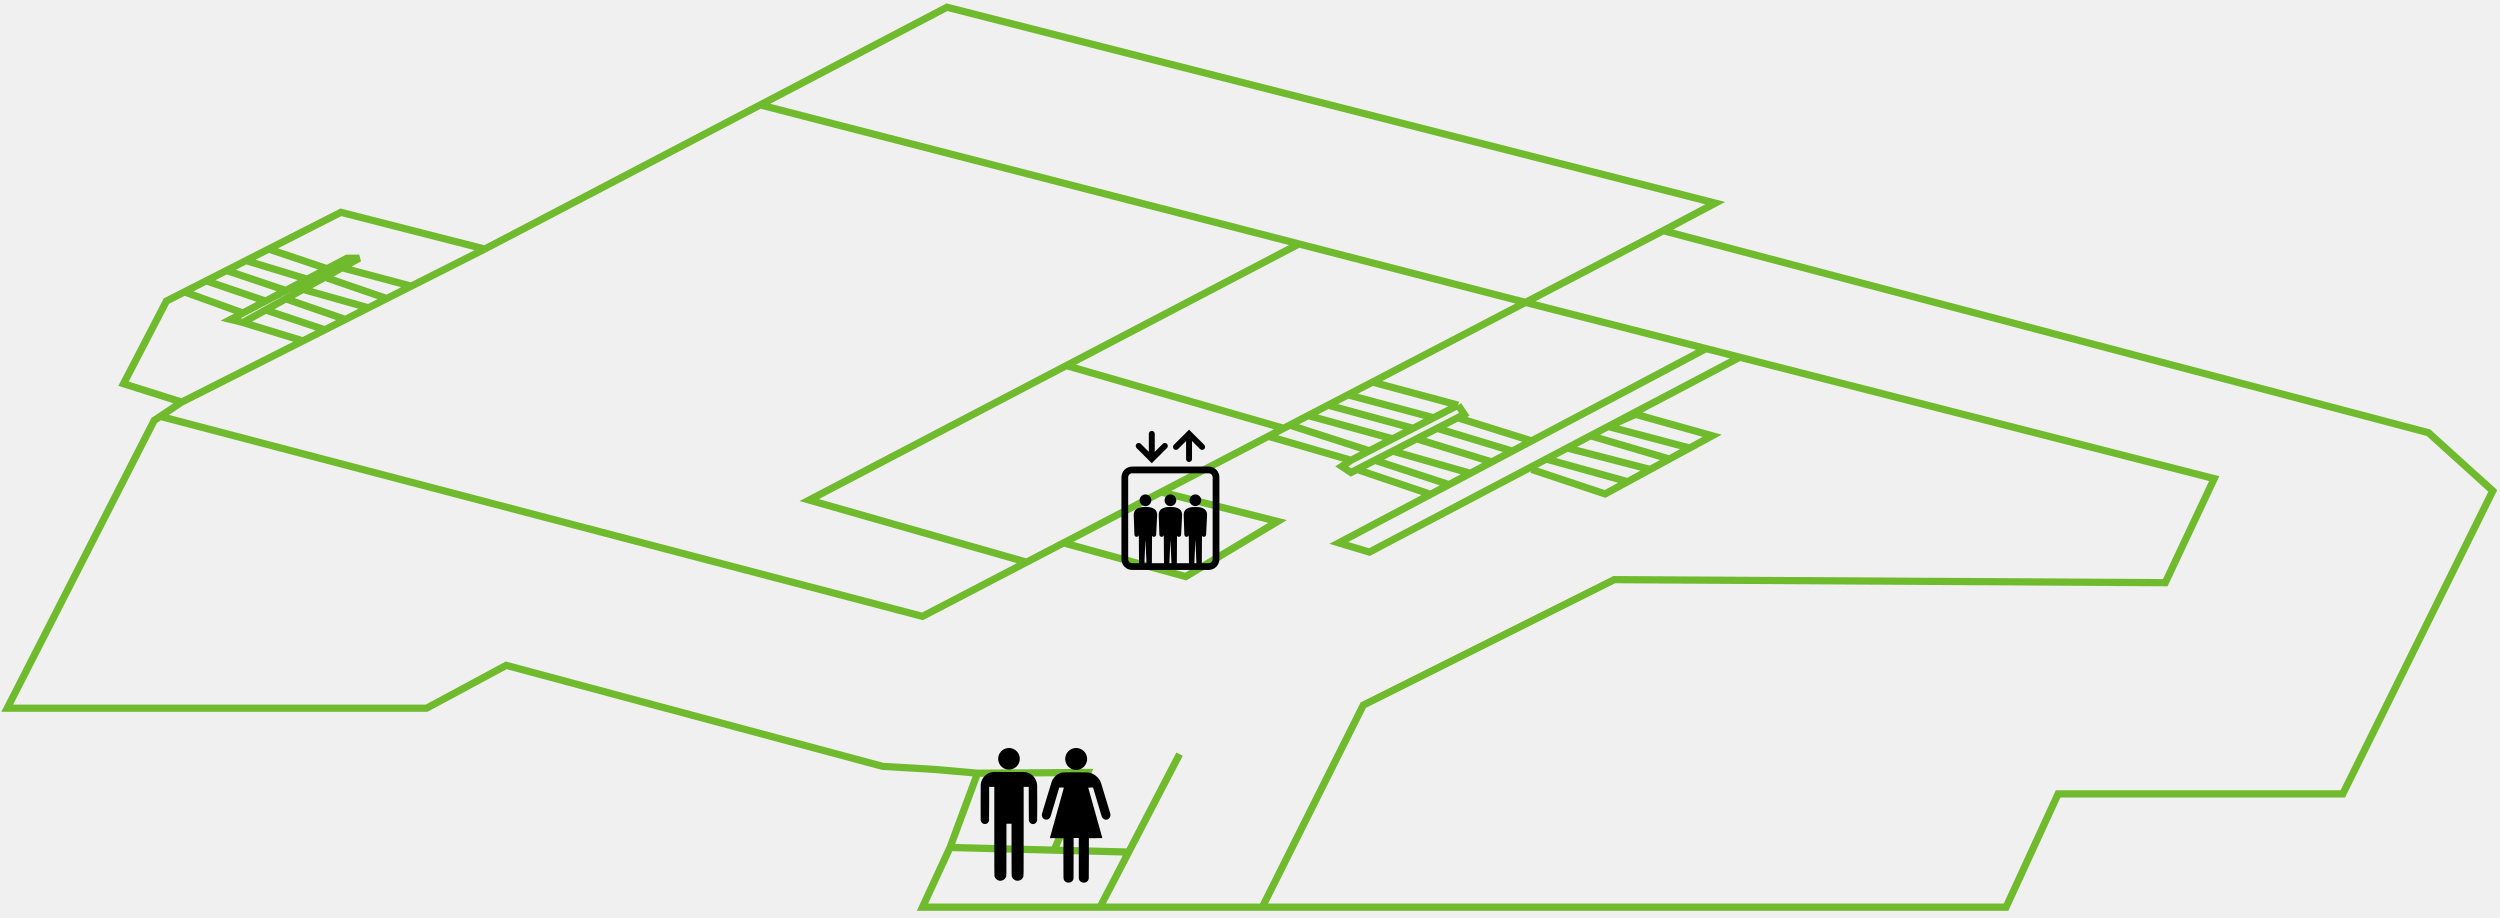
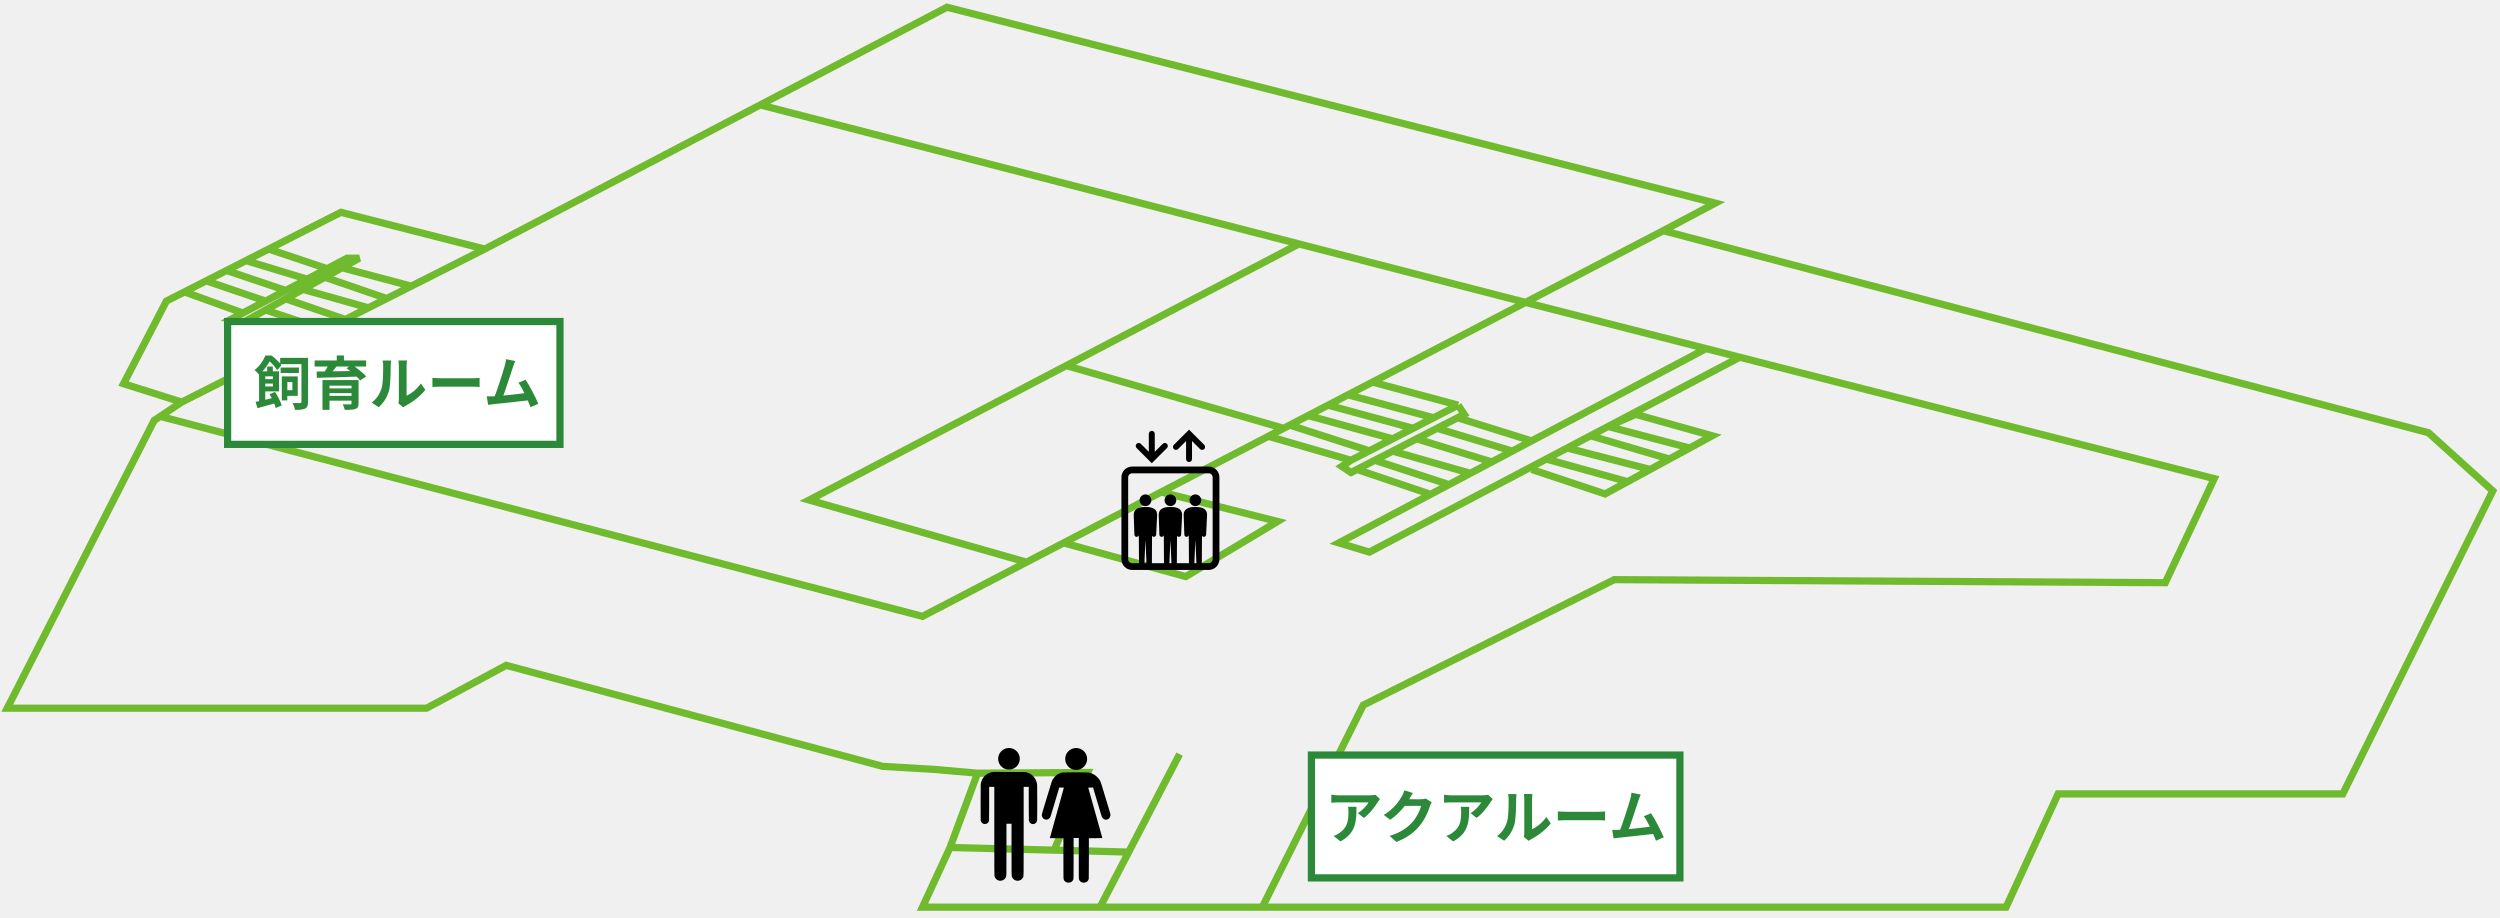
<svg xmlns="http://www.w3.org/2000/svg" width="346" height="127" viewBox="0 0 346 127" fill="none">
  <path d="M25.148 55.65L17.099 53.108L23.03 41.67L25.528 40.399M25.148 55.65L41.924 47.177M25.148 55.65L22.182 57.627M67.089 34.468L47.177 29.384L37.185 34.468M67.089 34.468L56.921 39.603M67.089 34.468L105.217 14.52M230.192 31.926L237.394 28.113L131.059 1L105.217 14.52M230.192 31.926L336.103 59.887L345 67.936L324.241 109.877H284.842L277.64 125.552H174.695M230.192 31.926L211.128 41.852M135.296 107.01L131.483 117.291M135.296 107.01L150.547 106.911L145.887 117.661M135.296 107.01L129.365 106.488L122.163 106.064L70.054 92.084L59.039 98.015H1L21.335 58.192L22.182 57.627M41.924 47.177L33.621 44.636M41.924 47.177L44.958 45.645M33.621 44.636L31.926 44.212L33.621 43.32M33.621 44.636L36.756 42.903M25.528 40.399L33.621 43.32M25.528 40.399L28.537 38.868M33.621 43.32L36.756 41.67M28.537 38.868L36.756 41.67M28.537 38.868L31.356 37.434M36.756 41.67L39.552 40.198M31.356 37.434L39.552 40.198M31.356 37.434L34.044 36.066M39.552 40.198L42.517 38.638M34.044 36.066L42.517 38.638M34.044 36.066L37.185 34.468M42.517 38.638L45.271 37.188M37.185 34.468L45.271 37.188M45.271 37.188L48.025 35.739H49.719L47.338 37.055M36.756 42.903L44.958 45.645M36.756 42.903L39.552 41.358M44.958 45.645L47.796 44.212M39.552 41.358L47.796 44.212M39.552 41.358L41.924 40.047M47.796 44.212L50.99 42.599M41.924 40.047L50.99 42.599M41.924 40.047L44.958 38.37M50.99 42.599L53.532 41.315M44.958 38.37L53.532 41.315M44.958 38.37L47.338 37.055M53.532 41.315L56.921 39.603M47.338 37.055L56.921 39.603M22.182 57.627L127.67 85.305L142.074 77.806M105.217 14.52L179.778 33.762M211.128 41.852L179.778 33.762M211.128 41.852L236.123 48.247M211.128 41.852L189.946 52.881M142.074 77.806L111.995 69.207L147.581 50.598M142.074 77.806L147.198 75.138M179.778 33.762L147.581 50.598M147.581 50.598L177.66 59.278M177.66 59.278L175.542 60.38M177.66 59.278L178.507 58.836M174.695 125.552L188.675 97.591L223.414 80.222L299.67 80.645L306.448 66.241L240.783 49.44M174.695 125.552H152.241M236.123 48.247L240.783 49.44M236.123 48.247L211.975 61.02M240.783 49.44L222.567 59.024M211.975 64.97L222.143 68.36L225.264 66.665M222.567 59.024L226.379 57.345L236.97 60.31L233.849 62.005M222.567 59.024L233.849 62.005M222.567 59.024L220.121 60.31M233.849 62.005L231.039 63.53M220.121 60.31L231.039 63.53M220.121 60.31L216.9 62.005M231.039 63.53L228.386 64.97M216.9 62.005L228.386 64.97M216.9 62.005L214.001 63.53M228.386 64.97L225.264 66.665M214.001 63.53L189.522 76.409L185.286 75.138L197.995 68.415M214.001 63.53L225.264 66.665M147.198 75.138L164.103 79.798L176.813 72.172L160.714 68.1M147.198 75.138L160.714 68.1M160.714 68.1L175.542 60.38M175.542 60.38L186.98 63.7M186.98 63.7L185.709 64.547L186.98 65.394L187.805 64.97M186.98 63.7L189.522 62.392M201.808 56.074L202.655 57.345L201.736 57.817M201.808 56.074L198.419 57.817M201.808 56.074L189.946 52.881M178.507 58.836L189.522 62.392M178.507 58.836L181.049 57.513M189.522 62.392L192.747 60.734M181.049 57.513L192.747 60.734M181.049 57.513L183.813 56.074M192.747 60.734L195.579 59.278M183.813 56.074L195.579 59.278M183.813 56.074L186.557 54.645M195.579 59.278L198.419 57.817M186.557 54.645L198.419 57.817M186.557 54.645L189.946 52.881M187.805 64.97L197.995 68.415M187.805 64.97L190.28 63.7M197.995 68.415L200.537 67.071M200.537 67.071L190.28 63.7M200.537 67.071L203.502 65.502M190.28 63.7L192.747 62.433M203.502 65.502L192.747 62.433M203.502 65.502L206.468 63.934M192.747 62.433L196.055 60.734M206.468 63.934L196.055 60.734M206.468 63.934L209.305 62.433M196.055 60.734L198.892 59.278M209.305 62.433L198.892 59.278M209.305 62.433L211.975 61.02M198.892 59.278L201.736 57.817M211.975 61.02L201.736 57.817M152.241 125.552H127.67L131.483 117.291M152.241 125.552L156.207 117.926M163.256 104.369L156.207 117.926M156.207 117.926L145.887 117.661M131.483 117.291L145.887 117.661" stroke="#6FBA2D" />
  <path d="M158.53 68.427C158.083 68.427 157.721 68.789 157.721 69.236C157.721 69.683 158.083 70.046 158.53 70.046C158.977 70.046 159.34 69.683 159.34 69.236C159.34 68.789 158.977 68.427 158.53 68.427Z" fill="black" />
  <path d="M161.985 68.427C161.538 68.427 161.176 68.789 161.176 69.236C161.176 69.683 161.538 70.046 161.985 70.046C162.432 70.046 162.795 69.683 162.795 69.236C162.795 68.789 162.432 68.427 161.985 68.427Z" fill="black" />
  <path d="M165.441 68.427C164.994 68.427 164.632 68.789 164.632 69.236C164.632 69.683 164.994 70.046 165.441 70.046C165.889 70.046 166.251 69.683 166.251 69.236C166.251 68.789 165.889 68.427 165.441 68.427Z" fill="black" />
  <path d="M167.286 64.573H156.685C155.87 64.573 155.207 65.236 155.207 66.051V77.401C155.207 78.216 155.87 78.879 156.685 78.879H167.286C168.101 78.879 168.764 78.216 168.764 77.401V66.051C168.764 65.236 168.101 64.573 167.286 64.573ZM158.386 77.946L158.53 74.702L158.674 77.946H158.386ZM161.841 77.946L161.986 74.702L162.13 77.946H161.841ZM165.297 77.946L165.441 74.702L165.585 77.946H165.297ZM167.831 77.401C167.831 77.702 167.587 77.946 167.286 77.946H166.33L166.356 74.158C166.416 74.245 166.514 74.304 166.627 74.299C166.801 74.291 166.935 74.143 166.927 73.969L167.061 71.275C167.061 70.215 165.987 70.163 165.441 70.163C164.895 70.163 163.821 70.215 163.821 71.275L163.912 73.969C163.904 74.143 164.037 74.291 164.211 74.299C164.363 74.306 164.489 74.202 164.526 74.06L164.552 77.946H162.874L162.901 74.158C162.96 74.245 163.058 74.304 163.172 74.299C163.345 74.291 163.479 74.143 163.471 73.969L163.605 71.275C163.605 70.215 162.531 70.163 161.986 70.163C161.439 70.163 160.365 70.215 160.365 71.275L160.456 73.969C160.448 74.143 160.582 74.291 160.756 74.299C160.908 74.306 161.034 74.202 161.07 74.059L161.096 77.946H159.419L159.445 74.158C159.504 74.245 159.602 74.304 159.716 74.299C159.89 74.29 160.024 74.143 160.016 73.969L160.15 71.275C160.15 70.215 159.076 70.163 158.53 70.163C157.984 70.163 156.91 70.215 156.91 71.275L157 73.969C156.992 74.143 157.126 74.29 157.3 74.299C157.452 74.306 157.579 74.202 157.614 74.059L157.641 77.946H156.685C156.384 77.946 156.14 77.702 156.14 77.401V66.051C156.14 65.75 156.384 65.506 156.685 65.506H167.286C167.587 65.506 167.831 65.75 167.831 66.051V77.401H167.831Z" fill="black" />
  <path d="M163.044 62.146L164.152 61.038V63.529C164.152 63.755 164.336 63.94 164.563 63.94C164.79 63.94 164.975 63.755 164.975 63.529V61.038L166.083 62.146C166.163 62.226 166.268 62.266 166.373 62.266C166.479 62.266 166.584 62.226 166.664 62.146C166.825 61.985 166.825 61.724 166.664 61.564L164.854 59.754L164.563 59.463L164.272 59.754L162.462 61.564C162.302 61.724 162.302 61.985 162.462 62.146C162.623 62.306 162.884 62.306 163.044 62.146Z" fill="black" />
  <path d="M159.116 63.818C159.116 63.819 159.116 63.819 159.116 63.819L159.407 64.109L159.698 63.819C159.698 63.819 159.698 63.819 159.698 63.818L161.508 62.008C161.669 61.847 161.669 61.587 161.508 61.426C161.348 61.266 161.087 61.266 160.926 61.426L159.819 62.534V60.044C159.819 59.816 159.634 59.632 159.407 59.632C159.18 59.632 158.996 59.816 158.996 60.044V62.534L157.888 61.426C157.727 61.266 157.467 61.266 157.306 61.426C157.145 61.587 157.145 61.847 157.306 62.008L159.116 63.818Z" fill="black" />
  <path d="M139.395 103.542C139.058 103.604 138.785 103.75 138.552 103.996C137.987 104.593 138.014 105.542 138.614 106.107C138.992 106.464 139.525 106.596 140.039 106.463C140.195 106.422 140.442 106.295 140.58 106.184C141.048 105.809 141.246 105.183 141.08 104.606C140.943 104.134 140.589 103.762 140.13 103.605C139.895 103.525 139.619 103.502 139.395 103.542Z" fill="black" />
  <path d="M137.483 106.839C137.237 106.856 137.022 106.916 136.791 107.031C136.188 107.333 135.793 107.921 135.731 108.609C135.72 108.73 135.717 109.518 135.72 111.159L135.724 113.536L135.756 113.629C135.815 113.801 135.931 113.935 136.084 114.005C136.143 114.034 136.179 114.038 136.313 114.038C136.458 114.038 136.478 114.035 136.557 113.996C136.719 113.916 136.838 113.76 136.883 113.569C136.897 113.51 136.901 112.989 136.901 111.199V108.905H137.258H137.612V115.017C137.612 120.34 137.615 121.144 137.634 121.232C137.714 121.617 138.06 121.898 138.454 121.899C138.567 121.899 138.741 121.855 138.851 121.796C138.981 121.727 139.131 121.572 139.197 121.44C139.298 121.233 139.292 121.513 139.292 117.566V114.002H139.644H139.996V117.573C139.997 121.507 139.99 121.236 140.089 121.434C140.184 121.627 140.348 121.77 140.567 121.853C140.65 121.885 140.685 121.891 140.836 121.891C140.986 121.891 141.021 121.885 141.104 121.853C141.324 121.77 141.488 121.627 141.581 121.437C141.683 121.23 141.676 121.779 141.676 115.017V108.905H142.027H142.379V111.185C142.379 112.762 142.384 113.493 142.395 113.551C142.432 113.754 142.547 113.913 142.721 113.998C142.823 114.05 142.837 114.052 142.959 114.051C143.057 114.051 143.109 114.042 143.166 114.021C143.37 113.939 143.506 113.754 143.542 113.505C143.561 113.369 143.561 108.869 143.542 108.647C143.465 107.771 142.859 107.064 142.027 106.878C141.936 106.857 141.828 106.847 141.654 106.843C141.216 106.833 137.624 106.829 137.483 106.839Z" fill="black" />
  <path d="M148.693 103.543C148.169 103.638 147.746 103.973 147.542 104.454C147.452 104.664 147.418 104.853 147.427 105.095C147.431 105.23 147.443 105.328 147.464 105.409C147.582 105.855 147.864 106.207 148.265 106.406C149.022 106.778 149.928 106.471 150.299 105.714C150.391 105.526 150.432 105.385 150.451 105.186C150.502 104.631 150.243 104.085 149.782 103.781C149.455 103.565 149.056 103.478 148.693 103.543Z" fill="black" />
  <path d="M147.093 106.908C146.541 106.994 146.079 107.301 145.748 107.801C145.592 108.035 145.633 107.916 145.035 109.887C144.799 110.663 144.542 111.506 144.359 112.112C144.282 112.364 144.212 112.612 144.203 112.666C144.143 113.004 144.321 113.318 144.622 113.411C144.857 113.484 145.094 113.419 145.257 113.238C145.38 113.101 145.362 113.151 145.807 111.656C145.904 111.327 146.045 110.855 146.12 110.608C146.193 110.358 146.331 109.895 146.426 109.576L146.599 108.998H146.916C147.18 108.998 147.234 109.001 147.234 109.018C147.234 109.03 147.187 109.205 147.131 109.409C147.029 109.774 146.724 110.871 145.93 113.725C145.326 115.899 145.311 115.95 145.303 115.978C145.295 116.003 145.346 116.004 146.235 116.004H147.176V118.774C147.176 121.792 147.171 121.635 147.257 121.804C147.333 121.954 147.485 122.078 147.659 122.132C147.774 122.17 148.016 122.165 148.128 122.123C148.342 122.046 148.482 121.902 148.555 121.685C148.58 121.609 148.581 121.475 148.586 118.789L148.589 115.975H148.945H149.302V118.793C149.302 121.609 149.302 121.613 149.333 121.703C149.425 121.977 149.643 122.139 149.95 122.161C150.319 122.186 150.629 121.948 150.685 121.597C150.695 121.535 150.701 120.579 150.701 118.753V116.004H151.633C152.24 116.004 152.565 116 152.565 115.989C152.565 115.982 152.46 115.599 152.33 115.142C152.202 114.683 152.039 114.1 151.968 113.848C151.896 113.596 151.733 113.012 151.604 112.552C151.203 111.125 151.11 110.794 151.006 110.425C150.951 110.229 150.84 109.834 150.76 109.547C150.679 109.26 150.613 109.02 150.613 109.013C150.613 109.004 150.744 108.998 150.948 108.998H151.282L151.312 109.103C151.33 109.161 151.356 109.249 151.371 109.297C151.385 109.345 151.451 109.565 151.516 109.785C151.582 110.005 151.691 110.372 151.759 110.6C151.826 110.829 151.928 111.168 151.984 111.353C152.196 112.067 152.293 112.393 152.37 112.654C152.413 112.803 152.464 112.96 152.48 113.004C152.601 113.317 152.877 113.493 153.164 113.44C153.494 113.381 153.708 113.085 153.682 112.727C153.673 112.618 153.662 112.575 153.335 111.503C153.044 110.546 152.577 109.007 152.453 108.597C152.39 108.388 152.316 108.177 152.279 108.099C152.194 107.919 152.033 107.71 151.837 107.523C151.478 107.179 151.068 106.972 150.62 106.908C150.418 106.879 147.278 106.879 147.093 106.908Z" fill="black" />
+   <rect x="31.5" y="44.5" width="46" height="17" fill="white" stroke="#2C893A" />
+   <path d="M38.777 49.528H42.161V50.392H38.777V49.528ZM38.841 50.864H41.369V51.624H38.841V50.864ZM39.001 52.096H39.769V55.416H39.001V52.096ZM39.529 52.096H41.209V54.792H39.529V54.008H40.465V52.88H39.529V52.096ZM41.721 49.528H42.633V55.616C42.633 56.104 42.537 56.384 42.225 56.544C41.921 56.704 41.489 56.728 40.825 56.728C40.785 56.464 40.625 56.016 40.489 55.768C40.937 55.792 41.393 55.784 41.537 55.784C41.665 55.784 41.721 55.736 41.721 55.6V49.528ZM36.977 50.728H37.761V51.728H36.977V50.728ZM35.857 51.392H36.713V55.848H35.857V51.392ZM36.345 52.472H38.097V53.088H36.345V52.472ZM35.377 55.616C36.065 55.48 37.097 55.248 38.089 55.008L38.185 55.784C37.305 56.04 36.369 56.296 35.633 56.488L35.377 55.616ZM37.305 54.56L38.065 54.24C38.449 54.824 38.841 55.592 38.985 56.112L38.161 56.472C38.041 55.96 37.673 55.16 37.305 54.56ZM36.401 51.392H38.625V54.168H36.401V53.488H37.769V52.08H36.401V51.392ZM36.729 49.208H37.249V49.384H37.529V49.648C37.201 50.272 36.689 51.128 35.849 51.848C35.713 51.656 35.417 51.36 35.217 51.232C35.969 50.648 36.457 49.864 36.729 49.208ZM36.969 49.208H37.609C38.081 49.584 38.673 50.136 38.961 50.536L38.369 51.232C38.121 50.84 37.577 50.208 37.129 49.856H36.969V49.208ZM44.633 52.6H48.945V53.376H45.601V56.728H44.633V52.6ZM48.649 52.6H49.625V55.824C49.625 56.272 49.513 56.48 49.177 56.6C48.849 56.72 48.377 56.728 47.721 56.728C47.673 56.496 47.545 56.176 47.433 55.96C47.817 55.976 48.337 55.976 48.465 55.968C48.601 55.968 48.649 55.928 48.649 55.816V52.6ZM45.225 53.752H49.001V54.408H45.225V53.752ZM43.545 49.888H50.673V50.728H43.545V49.888ZM45.545 50.392L46.625 50.672C46.241 51.168 45.801 51.672 45.473 52.008L44.705 51.736C45.001 51.36 45.345 50.8 45.545 50.392ZM47.961 50.96L48.745 50.488C49.401 50.936 50.257 51.616 50.681 52.104L49.841 52.648C49.465 52.168 48.641 51.448 47.961 50.96ZM43.825 51.424C45.305 51.416 47.633 51.376 49.777 51.336L49.729 52.112C47.625 52.192 45.345 52.256 43.857 52.288L43.825 51.424ZM45.225 54.792H48.993V55.448H45.225V54.792ZM46.609 49.2H47.601V50.312H46.609V49.2ZM55.137 55.824C55.177 55.672 55.201 55.456 55.201 55.24C55.201 54.816 55.201 51.224 55.201 50.576C55.201 50.216 55.145 49.904 55.145 49.888H56.329C56.329 49.904 56.273 50.224 56.273 50.584C56.273 51.224 56.273 54.272 56.273 54.76C56.929 54.48 57.713 53.848 58.257 53.072L58.865 53.96C58.201 54.824 57.057 55.688 56.153 56.144C55.985 56.232 55.889 56.32 55.809 56.376L55.137 55.824ZM51.433 55.712C52.145 55.216 52.577 54.48 52.793 53.792C53.025 53.112 53.033 51.592 53.033 50.632C53.033 50.304 53.001 50.096 52.953 49.896H54.129C54.129 49.928 54.073 50.288 54.073 50.616C54.073 51.568 54.049 53.256 53.841 54.064C53.593 54.96 53.097 55.752 52.409 56.36L51.433 55.712ZM59.849 52.296C60.145 52.32 60.721 52.352 61.137 52.352C62.081 52.352 64.721 52.352 65.433 52.352C65.809 52.352 66.161 52.312 66.377 52.296V53.56C66.185 53.552 65.777 53.512 65.441 53.512C64.713 53.512 62.081 53.512 61.137 53.512C60.689 53.512 60.153 53.536 59.849 53.56V52.296ZM71.311 49.968C71.207 50.208 71.095 50.504 70.975 50.864C70.679 51.76 69.847 54.336 69.503 55.168L68.327 55.208C68.759 54.184 69.591 51.56 69.855 50.632C69.967 50.232 70.007 49.976 70.039 49.712L71.311 49.968ZM72.743 52.552C73.319 53.416 74.135 54.992 74.503 55.88L73.423 56.36C73.063 55.392 72.319 53.736 71.751 52.968L72.743 52.552ZM68.247 54.848C69.359 54.808 71.975 54.512 73.095 54.36L73.327 55.384C72.143 55.536 69.391 55.824 68.311 55.936C68.111 55.96 67.807 56 67.559 56.032L67.367 54.856C67.639 54.864 67.991 54.856 68.247 54.848Z" fill="#2C893A" />
+   <rect x="181.5" y="104.5" width="51" height="17" fill="white" stroke="#2C893A" />
+   <path d="M190.991 110.592C190.911 110.696 190.759 110.888 190.687 111C190.311 111.624 189.551 112.64 188.759 113.2L187.927 112.536C188.575 112.144 189.199 111.44 189.407 111.048C188.919 111.048 185.735 111.048 185.231 111.048C184.903 111.048 184.631 111.064 184.255 111.104V109.984C184.567 110.032 184.903 110.072 185.231 110.072C185.735 110.072 189.127 110.072 189.543 110.072C189.767 110.072 190.207 110.04 190.359 110L190.991 110.592ZM187.735 111.664C187.735 113.648 187.687 115.28 185.511 116.456L184.575 115.696C184.839 115.608 185.127 115.472 185.423 115.248C186.431 114.544 186.623 113.704 186.623 112.392C186.623 112.136 186.615 111.928 186.575 111.664H187.735ZM198.153 111.032C198.065 111.184 197.953 111.4 197.889 111.6C197.673 112.32 197.217 113.384 196.489 114.272C195.729 115.2 194.769 115.936 193.265 116.528L192.321 115.688C193.953 115.192 194.841 114.496 195.545 113.704C196.089 113.08 196.553 112.12 196.681 111.528H193.985L194.353 110.616C194.705 110.616 196.385 110.616 196.633 110.616C196.881 110.616 197.153 110.584 197.329 110.52L198.153 111.032ZM195.545 109.76C195.353 110.04 195.145 110.408 195.057 110.576C194.513 111.544 193.561 112.672 192.409 113.456L191.513 112.792C192.913 111.936 193.617 110.904 194.009 110.216C194.129 110.024 194.297 109.656 194.369 109.376L195.545 109.76ZM206.593 110.592C206.513 110.696 206.361 110.888 206.289 111C205.913 111.624 205.153 112.64 204.361 113.2L203.529 112.536C204.177 112.144 204.801 111.44 205.009 111.048C204.521 111.048 201.337 111.048 200.833 111.048C200.505 111.048 200.233 111.064 199.857 111.104V109.984C200.169 110.032 200.505 110.072 200.833 110.072C201.337 110.072 204.729 110.072 205.145 110.072C205.369 110.072 205.809 110.04 205.961 110L206.593 110.592ZM203.337 111.664C203.337 113.648 203.289 115.28 201.113 116.456L200.177 115.696C200.441 115.608 200.729 115.472 201.025 115.248C202.033 114.544 202.225 113.704 202.225 112.392C202.225 112.136 202.217 111.928 202.177 111.664H203.337ZM210.899 115.824C210.939 115.672 210.963 115.456 210.963 115.24C210.963 114.816 210.963 111.224 210.963 110.576C210.963 110.216 210.907 109.904 210.907 109.888H212.091C212.091 109.904 212.035 110.224 212.035 110.584C212.035 111.224 212.035 114.272 212.035 114.76C212.691 114.48 213.475 113.848 214.019 113.072L214.627 113.96C213.963 114.824 212.819 115.688 211.915 116.144C211.747 116.232 211.651 116.32 211.571 116.376L210.899 115.824ZM207.195 115.712C207.907 115.216 208.339 114.48 208.555 113.792C208.787 113.112 208.795 111.592 208.795 110.632C208.795 110.304 208.763 110.096 208.715 109.896H209.891C209.891 109.928 209.835 110.288 209.835 110.616C209.835 111.568 209.811 113.256 209.603 114.064C209.355 114.96 208.859 115.752 208.171 116.36L207.195 115.712ZM215.611 112.296C215.907 112.32 216.483 112.352 216.899 112.352C217.843 112.352 220.483 112.352 221.195 112.352C221.571 112.352 221.923 112.312 222.139 112.296V113.56C221.947 113.552 221.539 113.512 221.203 113.512C220.475 113.512 217.843 113.512 216.899 113.512C216.451 113.512 215.915 113.536 215.611 113.56V112.296ZM227.073 109.968C226.969 110.208 226.857 110.504 226.737 110.864C226.441 111.76 225.609 114.336 225.265 115.168L224.089 115.208C224.521 114.184 225.353 111.56 225.617 110.632C225.729 110.232 225.769 109.976 225.801 109.712L227.073 109.968ZM228.505 112.552C229.081 113.416 229.897 114.992 230.265 115.88L229.185 116.36C228.825 115.392 228.081 113.736 227.513 112.968L228.505 112.552ZM224.009 114.848C225.121 114.808 227.737 114.512 228.857 114.36L229.089 115.384C227.905 115.536 225.153 115.824 224.073 115.936C223.873 115.96 223.569 116 223.321 116.032L223.129 114.856C223.401 114.864 223.753 114.856 224.009 114.848Z" fill="#2C893A" />
</svg>
